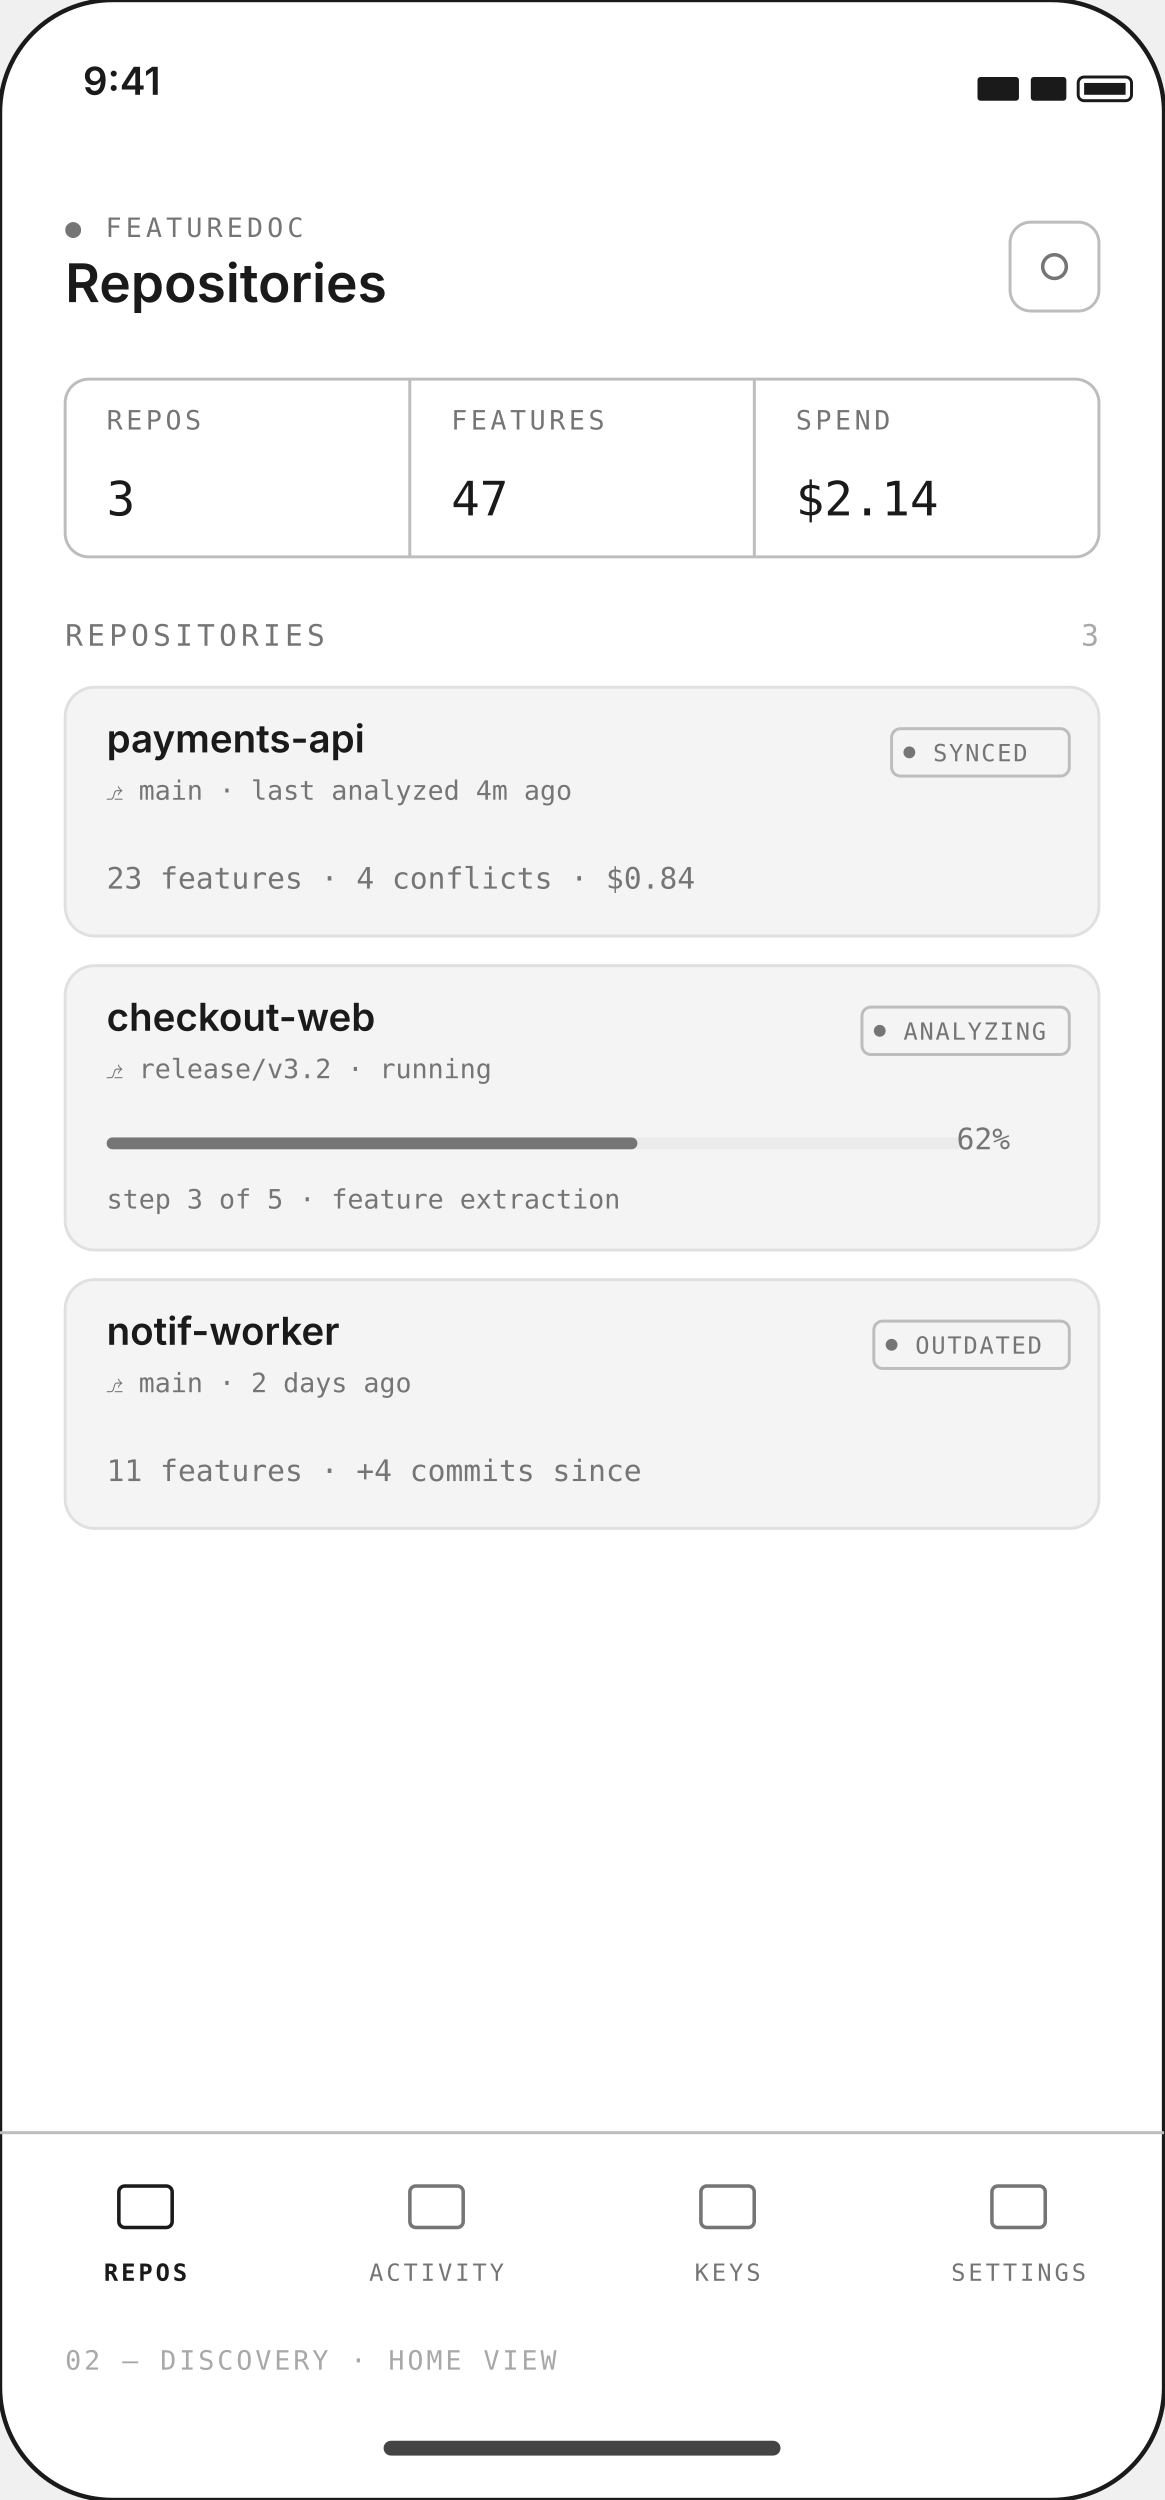
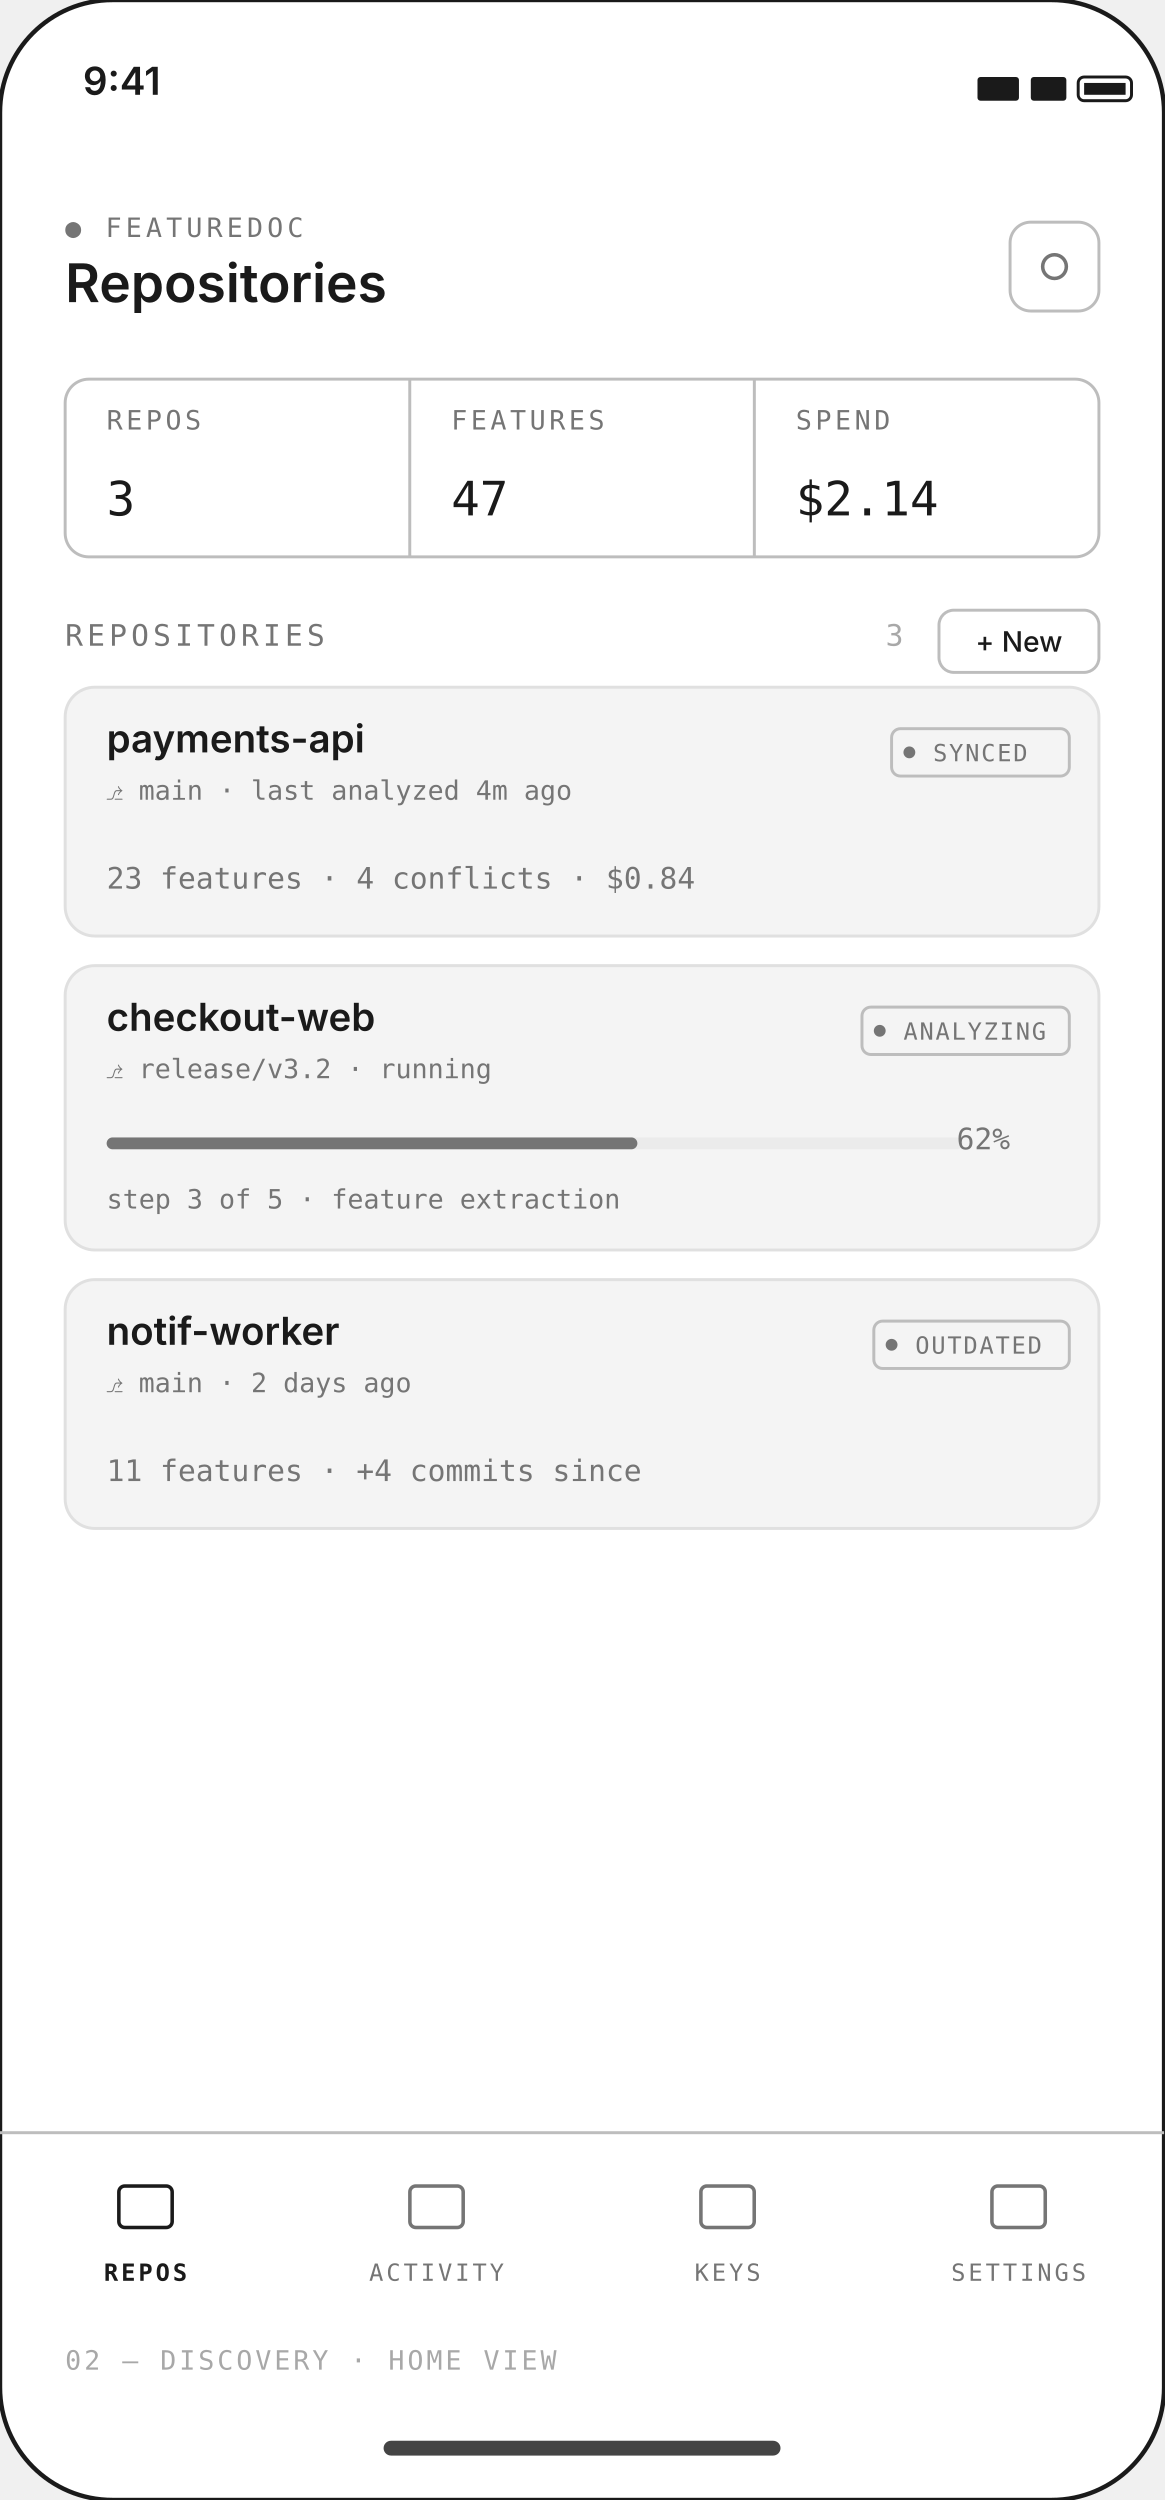
<svg xmlns="http://www.w3.org/2000/svg" viewBox="0 0 393 844" width="393" height="844">
  <rect x="0" y="0" width="393" height="844" rx="38" fill="#fff" stroke="#1a1a1a" stroke-width="1.5" />
  <text x="28" y="32" font-size="13" font-family="ui-sans-serif, system-ui, -apple-system, 'Segoe UI', sans-serif" fill="#1a1a1a" font-weight="600" text-anchor="start">9:41</text>
  <rect x="330" y="26" width="14" height="8" rx="1" fill="#1a1a1a" stroke="none" stroke-width="1" />
  <rect x="348" y="26" width="12" height="8" rx="1" fill="#1a1a1a" stroke="none" stroke-width="1" />
  <rect x="364" y="26" width="18" height="8" rx="2" fill="none" stroke="#1a1a1a" stroke-width="1" />
  <rect x="366" y="28" width="14" height="4" rx="0" fill="#1a1a1a" stroke="none" stroke-width="1" />
  <rect x="129.5" y="824" width="134" height="5" rx="2.5" fill="#444" stroke="none" stroke-width="1" />
  <text x="22" y="80" font-size="9" font-family="ui-monospace, 'JetBrains Mono', 'SF Mono', Menlo, monospace" fill="#757575" font-weight="400" text-anchor="start" letter-spacing="1.4">● FEATUREDOC</text>
  <text x="22" y="102" font-size="18" font-family="ui-sans-serif, system-ui, -apple-system, 'Segoe UI', sans-serif" fill="#1a1a1a" font-weight="600" text-anchor="start">Repositories</text>
  <rect x="341" y="75" width="30" height="30" rx="7" fill="none" stroke="#bdbdbd" stroke-width="1" />
  <circle cx="356" cy="90" r="4" fill="none" stroke="#757575" stroke-width="1.2" />
  <rect x="22" y="128" width="349" height="60" rx="8" fill="none" stroke="#bdbdbd" stroke-width="1" />
  <line x1="138.333" y1="128" x2="138.333" y2="188" stroke="#bdbdbd" stroke-width="1" />
  <line x1="254.667" y1="128" x2="254.667" y2="188" stroke="#bdbdbd" stroke-width="1" />
  <text x="36" y="145" font-size="9" font-family="ui-monospace, 'JetBrains Mono', 'SF Mono', Menlo, monospace" fill="#757575" font-weight="400" text-anchor="start" letter-spacing="1.2">REPOS</text>
  <text x="36" y="174" font-size="16" font-family="ui-monospace, 'JetBrains Mono', 'SF Mono', Menlo, monospace" fill="#1a1a1a" font-weight="500" text-anchor="start">3</text>
  <text x="152.333" y="145" font-size="9" font-family="ui-monospace, 'JetBrains Mono', 'SF Mono', Menlo, monospace" fill="#757575" font-weight="400" text-anchor="start" letter-spacing="1.2">FEATURES</text>
  <text x="152.333" y="174" font-size="16" font-family="ui-monospace, 'JetBrains Mono', 'SF Mono', Menlo, monospace" fill="#1a1a1a" font-weight="500" text-anchor="start">47</text>
  <text x="268.667" y="145" font-size="9" font-family="ui-monospace, 'JetBrains Mono', 'SF Mono', Menlo, monospace" fill="#757575" font-weight="400" text-anchor="start" letter-spacing="1.2">SPEND</text>
  <text x="268.667" y="174" font-size="16" font-family="ui-monospace, 'JetBrains Mono', 'SF Mono', Menlo, monospace" fill="#1a1a1a" font-weight="500" text-anchor="start">$2.14</text>
  <text x="22" y="218" font-size="10" font-family="ui-monospace, 'JetBrains Mono', 'SF Mono', Menlo, monospace" fill="#757575" font-weight="400" text-anchor="start" letter-spacing="1.4">REPOSITORIES</text>
-   <text x="371" y="218" font-size="10" font-family="ui-monospace, 'JetBrains Mono', 'SF Mono', Menlo, monospace" fill="#a8a8a8" font-weight="400" text-anchor="end">3</text>
+   <rect x="317" y="206" width="54" height="21" rx="5" fill="none" stroke="#bdbdbd" stroke-width="1" />
+   <text x="344" y="220" font-size="9.5" font-family="ui-sans-serif, system-ui, -apple-system, 'Segoe UI', sans-serif" fill="#1a1a1a" font-weight="500" text-anchor="middle">+ New</text>
+   <text x="305" y="218" font-size="10" font-family="ui-monospace, 'JetBrains Mono', 'SF Mono', Menlo, monospace" fill="#a8a8a8" font-weight="400" text-anchor="end">3</text>
  <rect x="22" y="232" width="349" height="84" rx="10" fill="#f4f4f4" stroke="#e0e0e0" stroke-width="1" />
  <text x="36" y="254" font-size="13" font-family="ui-sans-serif, system-ui, -apple-system, 'Segoe UI', sans-serif" fill="#1a1a1a" font-weight="600" text-anchor="start">payments-api</text>
  <text x="36" y="270" font-size="9" font-family="ui-monospace, 'JetBrains Mono', 'SF Mono', Menlo, monospace" fill="#757575" font-weight="400" text-anchor="start">⎇ main · last analyzed 4m ago</text>
  <rect x="301" y="246" width="60" height="16" rx="3" fill="none" stroke="#bdbdbd" stroke-width="1" />
  <circle cx="307" cy="254" r="2" fill="#757575" stroke="none" stroke-width="1" />
  <text x="315" y="257" font-size="8" font-family="ui-monospace, 'JetBrains Mono', 'SF Mono', Menlo, monospace" fill="#757575" font-weight="400" text-anchor="start" letter-spacing="0.6">SYNCED</text>
  <text x="36" y="300" font-size="10" font-family="ui-monospace, 'JetBrains Mono', 'SF Mono', Menlo, monospace" fill="#757575" font-weight="400" text-anchor="start">23 features  ·  4 conflicts  ·  $0.84</text>
  <rect x="22" y="326" width="349" height="96" rx="10" fill="#f4f4f4" stroke="#e0e0e0" stroke-width="1" />
  <text x="36" y="348" font-size="13" font-family="ui-sans-serif, system-ui, -apple-system, 'Segoe UI', sans-serif" fill="#1a1a1a" font-weight="600" text-anchor="start">checkout-web</text>
  <text x="36" y="364" font-size="9" font-family="ui-monospace, 'JetBrains Mono', 'SF Mono', Menlo, monospace" fill="#757575" font-weight="400" text-anchor="start">⎇ release/v3.2 · running</text>
  <rect x="291" y="340" width="70" height="16" rx="3" fill="none" stroke="#bdbdbd" stroke-width="1" />
  <circle cx="297" cy="348" r="2" fill="#757575" stroke="none" stroke-width="1" />
  <text x="305" y="351" font-size="8" font-family="ui-monospace, 'JetBrains Mono', 'SF Mono', Menlo, monospace" fill="#757575" font-weight="400" text-anchor="start" letter-spacing="0.6">ANALYZING</text>
  <rect x="36" y="384" width="289" height="4" rx="2" fill="#ebebeb" stroke="none" stroke-width="1" />
  <rect x="36" y="384" width="179.18" height="4" rx="2" fill="#757575" stroke="none" stroke-width="1" />
  <text x="341" y="388" font-size="10" font-family="ui-monospace, 'JetBrains Mono', 'SF Mono', Menlo, monospace" fill="#757575" font-weight="400" text-anchor="end">62%</text>
  <text x="36" y="408" font-size="9" font-family="ui-monospace, 'JetBrains Mono', 'SF Mono', Menlo, monospace" fill="#757575" font-weight="400" text-anchor="start">step 3 of 5 · feature extraction</text>
  <rect x="22" y="432" width="349" height="84" rx="10" fill="#f4f4f4" stroke="#e0e0e0" stroke-width="1" />
  <text x="36" y="454" font-size="13" font-family="ui-sans-serif, system-ui, -apple-system, 'Segoe UI', sans-serif" fill="#1a1a1a" font-weight="600" text-anchor="start">notif-worker</text>
  <text x="36" y="470" font-size="9" font-family="ui-monospace, 'JetBrains Mono', 'SF Mono', Menlo, monospace" fill="#757575" font-weight="400" text-anchor="start">⎇ main · 2 days ago</text>
  <rect x="295" y="446" width="66" height="16" rx="3" fill="none" stroke="#bdbdbd" stroke-width="1" />
  <circle cx="301" cy="454" r="2" fill="#757575" stroke="none" stroke-width="1" />
  <text x="309" y="457" font-size="8" font-family="ui-monospace, 'JetBrains Mono', 'SF Mono', Menlo, monospace" fill="#757575" font-weight="400" text-anchor="start" letter-spacing="0.6">OUTDATED</text>
  <text x="36" y="500" font-size="10" font-family="ui-monospace, 'JetBrains Mono', 'SF Mono', Menlo, monospace" fill="#757575" font-weight="400" text-anchor="start">11 features  ·  +4 commits since</text>
  <line x1="0" y1="720" x2="393" y2="720" stroke="#bdbdbd" stroke-width="1" />
  <rect x="40.125" y="738" width="18" height="14" rx="2" fill="none" stroke="#1a1a1a" stroke-width="1.2" />
  <text x="49.125" y="770" font-size="8" font-family="ui-monospace, 'JetBrains Mono', 'SF Mono', Menlo, monospace" fill="#1a1a1a" font-weight="600" text-anchor="middle" letter-spacing="1">REPOS</text>
  <rect x="138.375" y="738" width="18" height="14" rx="2" fill="none" stroke="#757575" stroke-width="1.2" />
  <text x="147.375" y="770" font-size="8" font-family="ui-monospace, 'JetBrains Mono', 'SF Mono', Menlo, monospace" fill="#757575" font-weight="400" text-anchor="middle" letter-spacing="1">ACTIVITY</text>
  <rect x="236.625" y="738" width="18" height="14" rx="2" fill="none" stroke="#757575" stroke-width="1.2" />
  <text x="245.625" y="770" font-size="8" font-family="ui-monospace, 'JetBrains Mono', 'SF Mono', Menlo, monospace" fill="#757575" font-weight="400" text-anchor="middle" letter-spacing="1">KEYS</text>
  <rect x="334.875" y="738" width="18" height="14" rx="2" fill="none" stroke="#757575" stroke-width="1.2" />
  <text x="343.875" y="770" font-size="8" font-family="ui-monospace, 'JetBrains Mono', 'SF Mono', Menlo, monospace" fill="#757575" font-weight="400" text-anchor="middle" letter-spacing="1">SETTINGS</text>
  <text x="22" y="800" font-size="9" font-family="ui-monospace, 'JetBrains Mono', 'SF Mono', Menlo, monospace" fill="#a8a8a8" font-weight="400" text-anchor="start" letter-spacing="1">02 — DISCOVERY · HOME VIEW</text>
</svg>
